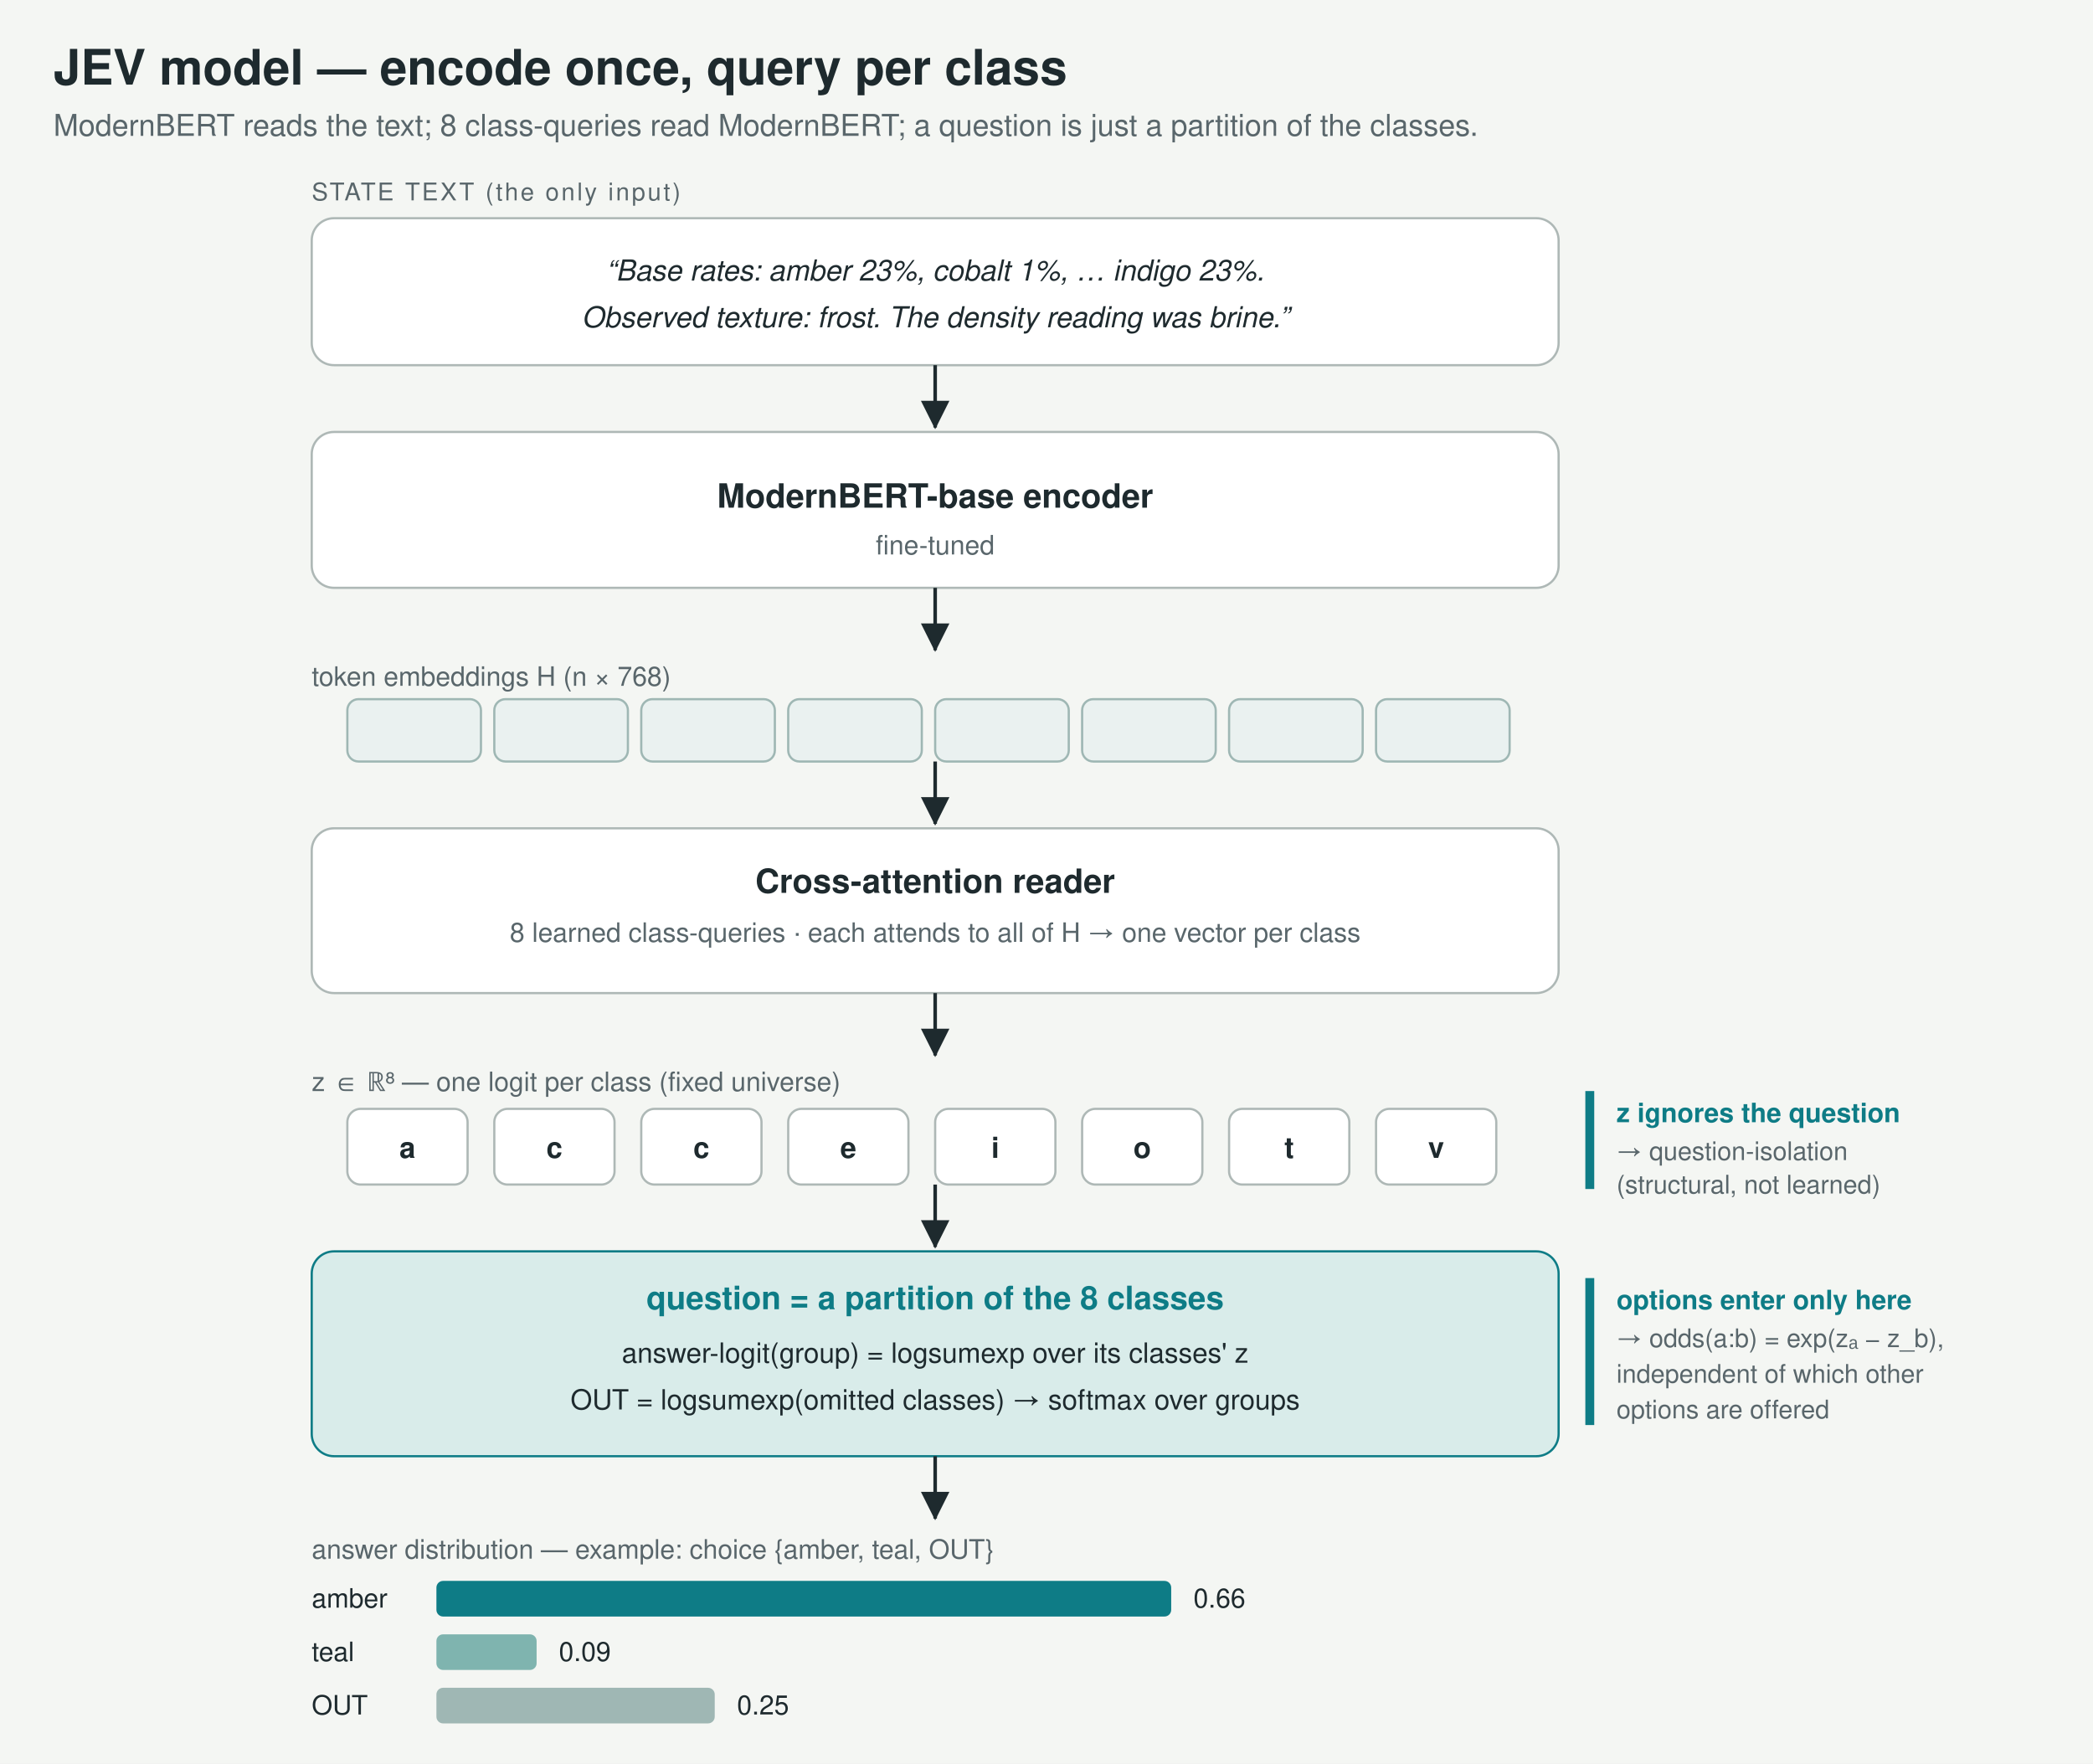
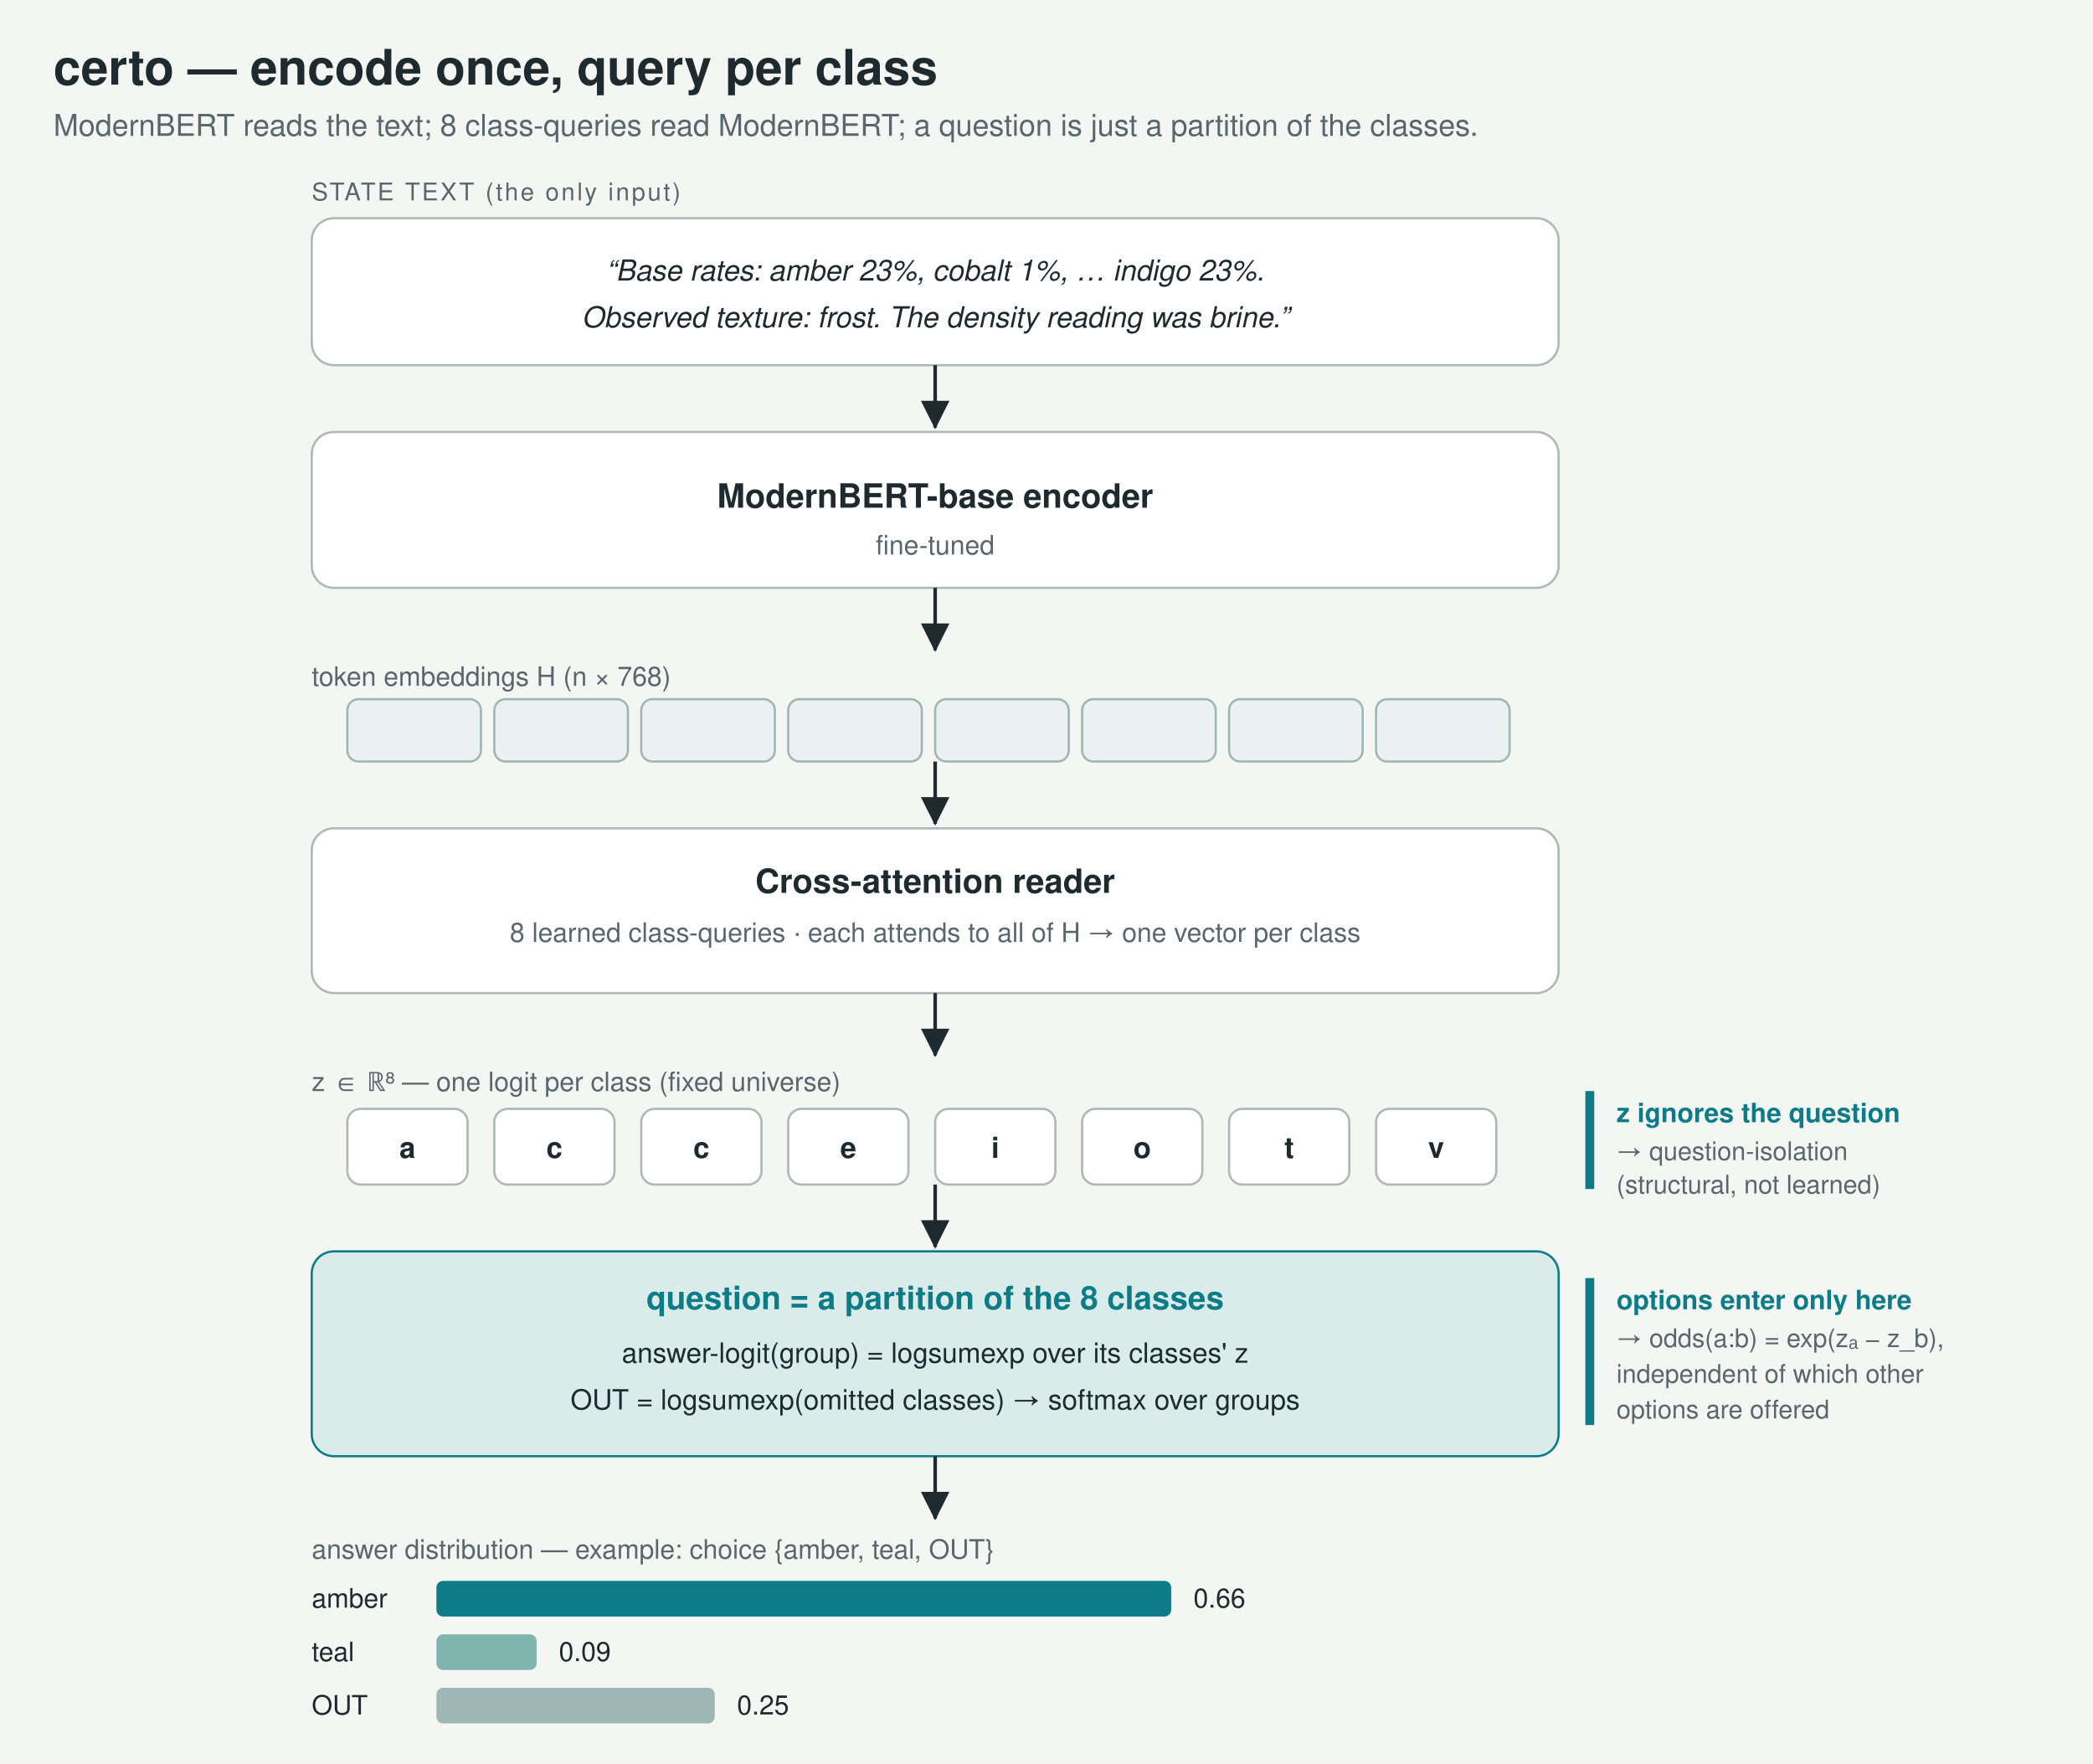
- <svg xmlns="http://www.w3.org/2000/svg" viewBox="0 0 940 792" font-family="ui-sans-serif, -apple-system, Segoe UI, Helvetica, Arial, sans-serif" role="img" aria-label="JEV model architecture: state text goes into ModernBERT-base producing token embeddings H; eight learned class-queries cross-attend to H to produce one logit per class (z); a question is a partition of the eight classes, the answer logit of each group is the logsumexp of its classes' z, OUT is the logsumexp of the omitted classes, and a softmax over groups gives the answer distribution. z does not depend on the question, giving question-isolation; options enter only at grouping, giving option-invariance.">
+ <svg xmlns="http://www.w3.org/2000/svg" viewBox="0 0 940 792" font-family="ui-sans-serif, -apple-system, Segoe UI, Helvetica, Arial, sans-serif" role="img" aria-label="certo model architecture: state text goes into ModernBERT-base producing token embeddings H; eight learned class-queries cross-attend to H to produce one logit per class (z); a question is a partition of the eight classes, the answer logit of each group is the logsumexp of its classes' z, OUT is the logsumexp of the omitted classes, and a softmax over groups gives the answer distribution. z does not depend on the question, giving question-isolation; options enter only at grouping, giving option-invariance.">
  <defs>
    <marker id="ah" markerWidth="9" markerHeight="9" refX="7.5" refY="4" orient="auto">
      <path d="M0,0 L8,4 L0,8 z" fill="#1E2A2E" />
    </marker>
  </defs>
  <rect x="0" y="0" width="940" height="792" fill="#F4F6F3" />
-   <text x="24" y="38" font-size="22" font-weight="700" fill="#1E2A2E">JEV model — encode once, query per class</text>
+   <text x="24" y="38" font-size="22" font-weight="700" fill="#1E2A2E">certo — encode once, query per class</text>
  <text x="24" y="61" font-size="13.5" fill="#59666B">ModernBERT reads the text; 8 class-queries read ModernBERT; a question is just a partition of the classes.</text>
  <text x="140" y="90" font-size="11" letter-spacing="1" fill="#59666B">STATE TEXT (the only input)</text>
  <rect x="140" y="98" width="560" height="66" rx="10" fill="#fff" stroke="#AEB8B6" />
  <text x="420" y="126" font-size="13" font-style="italic" fill="#1E2A2E" text-anchor="middle">“Base rates: amber 23%, cobalt 1%, … indigo 23%.</text>
  <text x="420" y="147" font-size="13" font-style="italic" fill="#1E2A2E" text-anchor="middle">Observed texture: frost. The density reading was brine.”</text>
  <line x1="420" y1="164" x2="420" y2="192" stroke="#1E2A2E" stroke-width="1.6" marker-end="url(#ah)" />
  <rect x="140" y="194" width="560" height="70" rx="10" fill="#fff" stroke="#AEB8B6" />
  <text x="420" y="228" font-size="15" font-weight="700" fill="#1E2A2E" text-anchor="middle">ModernBERT-base encoder</text>
  <text x="420" y="249" font-size="12" fill="#59666B" text-anchor="middle">fine-tuned</text>
  <line x1="420" y1="264" x2="420" y2="292" stroke="#1E2A2E" stroke-width="1.6" marker-end="url(#ah)" />
  <text x="140" y="308" font-size="12" fill="#59666B">token embeddings  H  (n × 768)</text>
  <g fill="#EAF1F0" stroke="#9FB7B4">
    <rect x="156" y="314" width="60" height="28" rx="5" />
    <rect x="222" y="314" width="60" height="28" rx="5" />
    <rect x="288" y="314" width="60" height="28" rx="5" />
    <rect x="354" y="314" width="60" height="28" rx="5" />
    <rect x="420" y="314" width="60" height="28" rx="5" />
    <rect x="486" y="314" width="60" height="28" rx="5" />
    <rect x="552" y="314" width="60" height="28" rx="5" />
    <rect x="618" y="314" width="60" height="28" rx="5" />
  </g>
  <line x1="420" y1="342" x2="420" y2="370" stroke="#1E2A2E" stroke-width="1.6" marker-end="url(#ah)" />
  <rect x="140" y="372" width="560" height="74" rx="10" fill="#fff" stroke="#AEB8B6" />
  <text x="420" y="401" font-size="15" font-weight="700" fill="#1E2A2E" text-anchor="middle">Cross-attention reader</text>
  <text x="420" y="423" font-size="12" fill="#59666B" text-anchor="middle">8 learned class-queries · each attends to all of H → one vector per class</text>
  <line x1="420" y1="446" x2="420" y2="474" stroke="#1E2A2E" stroke-width="1.6" marker-end="url(#ah)" />
  <text x="140" y="490" font-size="12" fill="#59666B">z ∈ ℝ⁸  — one logit per class (fixed universe)</text>
  <g font-size="13" font-weight="700" text-anchor="middle">
    <rect x="156" y="498" width="54" height="34" rx="6" fill="#fff" stroke="#AEB8B6" />
    <text x="183" y="520" fill="#1E2A2E">a</text>
    <rect x="222" y="498" width="54" height="34" rx="6" fill="#fff" stroke="#AEB8B6" />
    <text x="249" y="520" fill="#1E2A2E">c</text>
    <rect x="288" y="498" width="54" height="34" rx="6" fill="#fff" stroke="#AEB8B6" />
    <text x="315" y="520" fill="#1E2A2E">c</text>
    <rect x="354" y="498" width="54" height="34" rx="6" fill="#fff" stroke="#AEB8B6" />
    <text x="381" y="520" fill="#1E2A2E">e</text>
    <rect x="420" y="498" width="54" height="34" rx="6" fill="#fff" stroke="#AEB8B6" />
    <text x="447" y="520" fill="#1E2A2E">i</text>
    <rect x="486" y="498" width="54" height="34" rx="6" fill="#fff" stroke="#AEB8B6" />
    <text x="513" y="520" fill="#1E2A2E">o</text>
    <rect x="552" y="498" width="54" height="34" rx="6" fill="#fff" stroke="#AEB8B6" />
    <text x="579" y="520" fill="#1E2A2E">t</text>
    <rect x="618" y="498" width="54" height="34" rx="6" fill="#fff" stroke="#AEB8B6" />
    <text x="645" y="520" fill="#1E2A2E">v</text>
  </g>
  <line x1="420" y1="532" x2="420" y2="560" stroke="#1E2A2E" stroke-width="1.6" marker-end="url(#ah)" />
  <rect x="140" y="562" width="560" height="92" rx="10" fill="#D9ECEA" stroke="#0E7C86" />
  <text x="420" y="588" font-size="14.5" font-weight="700" fill="#0E7C86" text-anchor="middle">question = a partition of the 8 classes</text>
  <text x="420" y="612" font-size="12.5" fill="#1E2A2E" text-anchor="middle">answer-logit(group) = logsumexp over its classes' z</text>
  <text x="420" y="633" font-size="12.5" fill="#1E2A2E" text-anchor="middle">OUT = logsumexp(omitted classes)  →  softmax over groups</text>
  <line x1="420" y1="654" x2="420" y2="682" stroke="#1E2A2E" stroke-width="1.6" marker-end="url(#ah)" />
  <text x="140" y="700" font-size="12" fill="#59666B">answer distribution — example: choice {amber, teal, OUT}</text>
  <g font-size="12" fill="#1E2A2E">
    <text x="140" y="722">amber</text>
    <rect x="196" y="710" width="330" height="16" rx="3" fill="#0E7C86" />
    <text x="536" y="722">0.66</text>
    <text x="140" y="746">teal</text>
    <rect x="196" y="734" width="45" height="16" rx="3" fill="#7FB4AF" />
    <text x="251" y="746">0.09</text>
    <text x="140" y="770">OUT</text>
    <rect x="196" y="758" width="125" height="16" rx="3" fill="#9FB7B4" />
    <text x="331" y="770">0.25</text>
  </g>
  <rect x="712" y="490" width="4" height="44" fill="#0E7C86" />
  <text x="726" y="504" font-size="12" font-weight="700" fill="#0E7C86">z ignores the question</text>
  <text x="726" y="521" font-size="11.5" fill="#59666B">→ question-isolation</text>
  <text x="726" y="536" font-size="11.5" fill="#59666B">(structural, not learned)</text>
  <rect x="712" y="574" width="4" height="66" fill="#0E7C86" />
  <text x="726" y="588" font-size="12" font-weight="700" fill="#0E7C86">options enter only here</text>
  <text x="726" y="605" font-size="11.5" fill="#59666B">→ odds(a:b) = exp(zₐ − z_b),</text>
  <text x="726" y="621" font-size="11.5" fill="#59666B">independent of which other</text>
  <text x="726" y="637" font-size="11.5" fill="#59666B">options are offered</text>
</svg>
